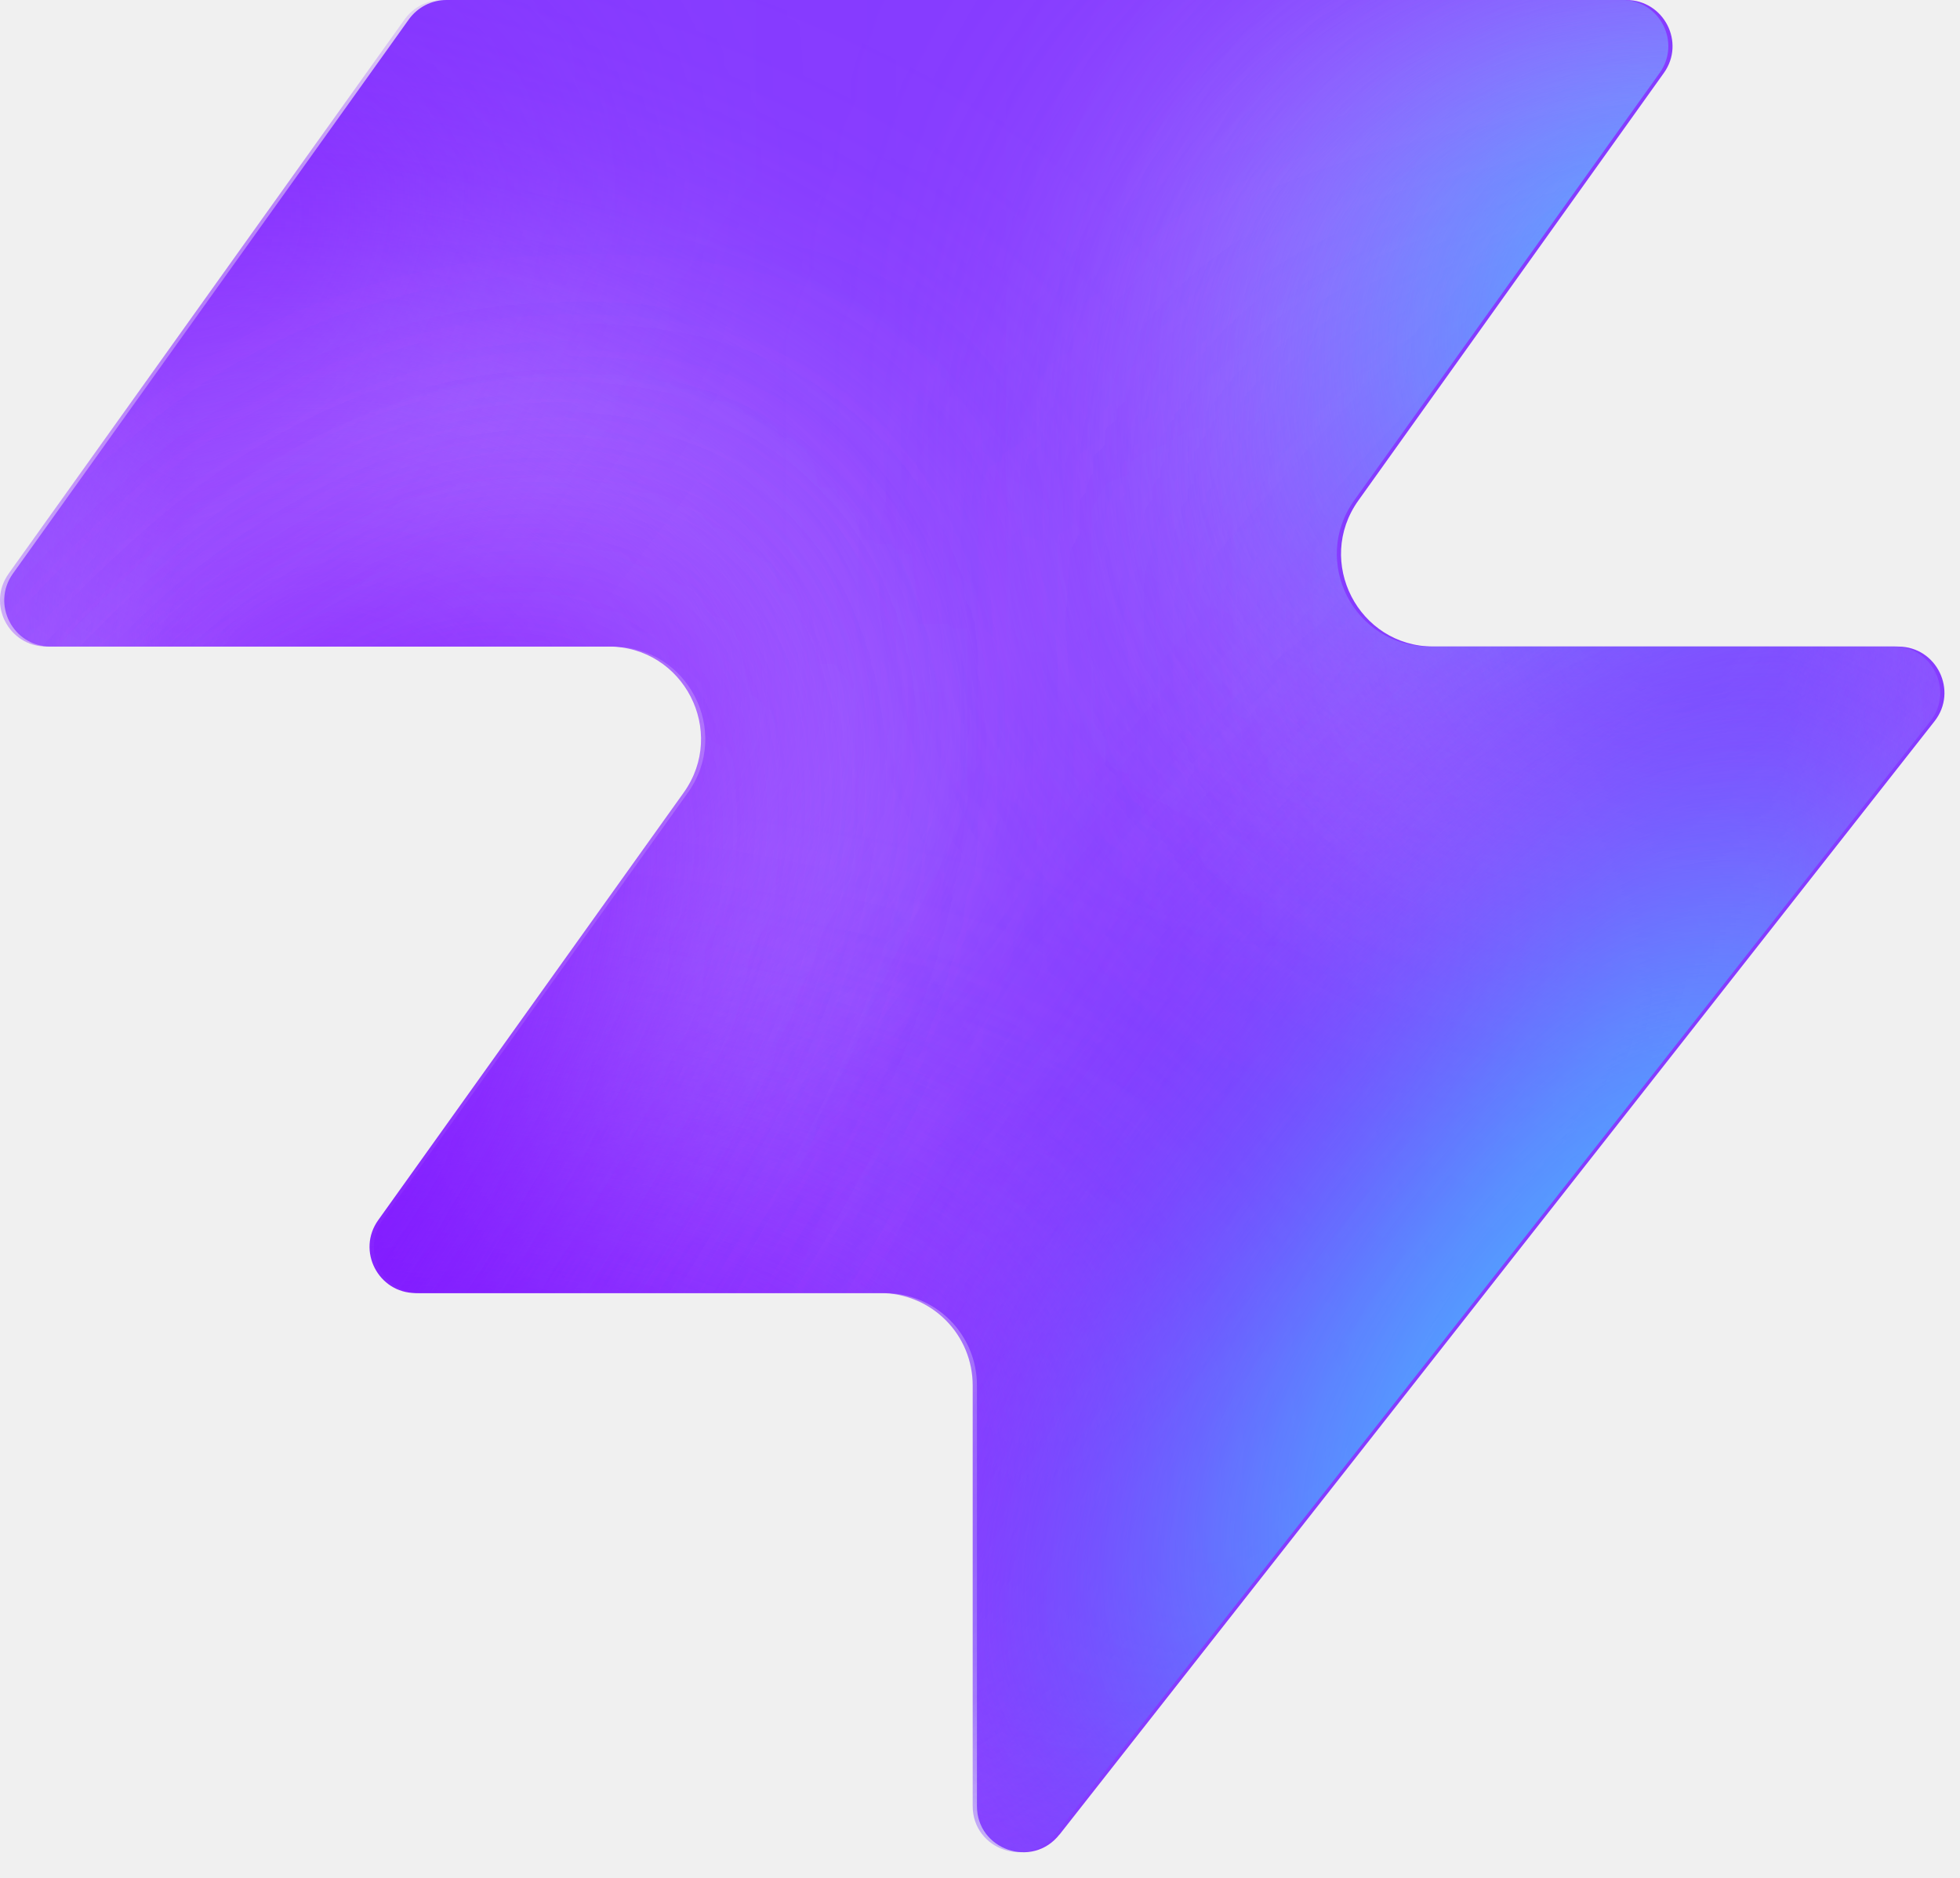
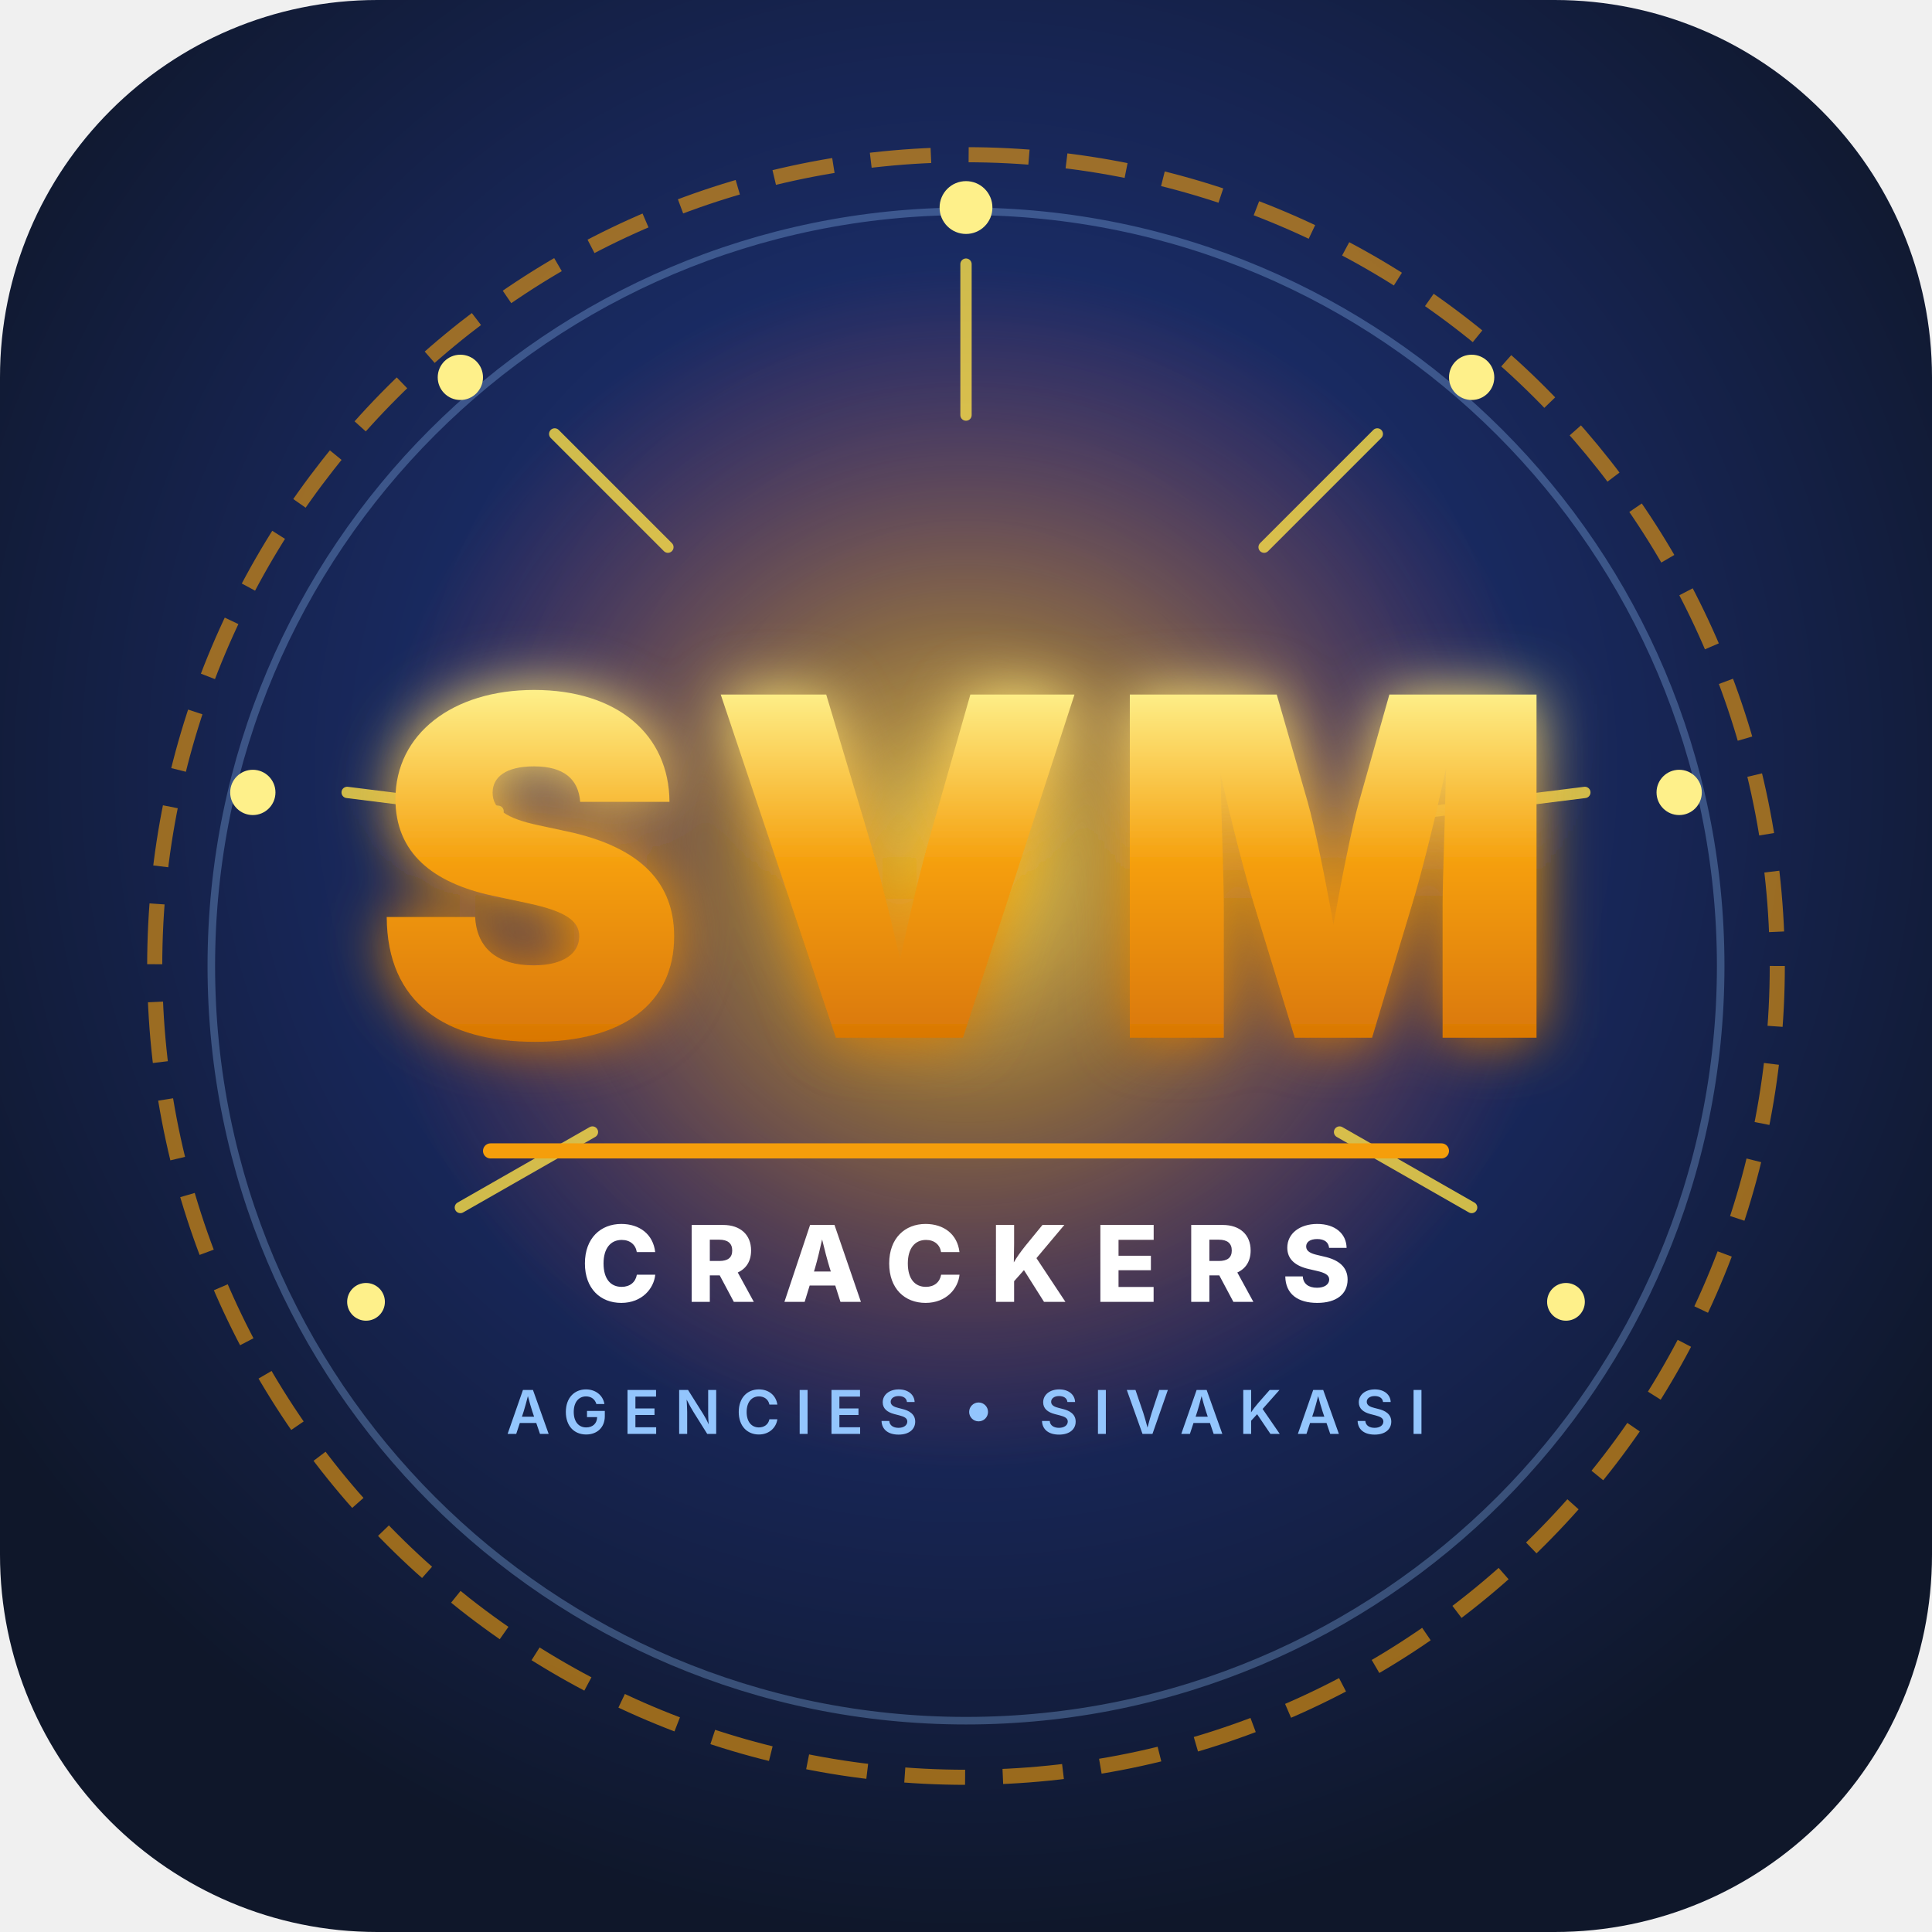
- <svg xmlns="http://www.w3.org/2000/svg" width="48" height="46" fill="none" viewBox="0 0 48 46">
-   <path fill="#863bff" d="M25.946 44.938c-.664.845-2.021.375-2.021-.698V33.937a2.26 2.26 0 0 0-2.262-2.262H10.287c-.92 0-1.456-1.04-.92-1.788l7.48-10.471c1.07-1.497 0-3.578-1.842-3.578H1.237c-.92 0-1.456-1.04-.92-1.788L10.013.474c.214-.297.556-.474.92-.474h28.894c.92 0 1.456 1.04.92 1.788l-7.48 10.471c-1.07 1.498 0 3.579 1.842 3.579h11.377c.943 0 1.473 1.088.89 1.83L25.947 44.94z" style="fill:#863bff;fill:color(display-p3 .525 .23 1);fill-opacity:1" />
-   <mask id="a" width="48" height="46" x="0" y="0" maskUnits="userSpaceOnUse" style="mask-type:alpha">
-     <path fill="#000" d="M25.842 44.938c-.664.844-2.021.375-2.021-.698V33.937a2.26 2.26 0 0 0-2.262-2.262H10.183c-.92 0-1.456-1.04-.92-1.788l7.48-10.471c1.07-1.498 0-3.579-1.842-3.579H1.133c-.92 0-1.456-1.04-.92-1.787L9.91.473c.214-.297.556-.474.92-.474h28.894c.92 0 1.456 1.04.92 1.788l-7.48 10.471c-1.07 1.498 0 3.578 1.842 3.578h11.377c.943 0 1.473 1.088.89 1.832L25.843 44.94z" style="fill:#000;fill-opacity:1" />
-   </mask>
-   <g mask="url(#a)">
-     <g filter="url(#b)">
-       <ellipse cx="5.508" cy="14.704" fill="#ede6ff" rx="5.508" ry="14.704" style="fill:#ede6ff;fill:color(display-p3 .927 .903 1);fill-opacity:1" transform="matrix(.00324 1 1 -.00324 -4.47 31.516)" />
-     </g>
-     <g filter="url(#c)">
-       <ellipse cx="10.399" cy="29.851" fill="#ede6ff" rx="10.399" ry="29.851" style="fill:#ede6ff;fill:color(display-p3 .927 .903 1);fill-opacity:1" transform="matrix(.00324 1 1 -.00324 -39.328 7.883)" />
-     </g>
-     <g filter="url(#d)">
-       <ellipse cx="5.508" cy="30.487" fill="#7e14ff" rx="5.508" ry="30.487" style="fill:#7e14ff;fill:color(display-p3 .492 .077 1);fill-opacity:1" transform="rotate(89.814 -25.913 -14.639)scale(1 -1)" />
-     </g>
-     <g filter="url(#e)">
-       <ellipse cx="5.508" cy="30.599" fill="#7e14ff" rx="5.508" ry="30.599" style="fill:#7e14ff;fill:color(display-p3 .492 .077 1);fill-opacity:1" transform="rotate(89.814 -32.644 -3.334)scale(1 -1)" />
-     </g>
-     <g filter="url(#f)">
-       <ellipse cx="5.508" cy="30.599" fill="#7e14ff" rx="5.508" ry="30.599" style="fill:#7e14ff;fill:color(display-p3 .492 .077 1);fill-opacity:1" transform="matrix(.00324 1 1 -.00324 -34.34 30.47)" />
-     </g>
-     <g filter="url(#g)">
-       <ellipse cx="14.072" cy="22.078" fill="#ede6ff" rx="14.072" ry="22.078" style="fill:#ede6ff;fill:color(display-p3 .927 .903 1);fill-opacity:1" transform="rotate(93.35 24.506 48.493)scale(-1 1)" />
-     </g>
-     <g filter="url(#h)">
-       <ellipse cx="3.47" cy="21.501" fill="#7e14ff" rx="3.47" ry="21.501" style="fill:#7e14ff;fill:color(display-p3 .492 .077 1);fill-opacity:1" transform="rotate(89.009 28.708 47.59)scale(-1 1)" />
-     </g>
-     <g filter="url(#i)">
-       <ellipse cx="3.47" cy="21.501" fill="#7e14ff" rx="3.47" ry="21.501" style="fill:#7e14ff;fill:color(display-p3 .492 .077 1);fill-opacity:1" transform="rotate(89.009 28.708 47.59)scale(-1 1)" />
-     </g>
-     <g filter="url(#j)">
-       <ellipse cx=".387" cy="8.972" fill="#7e14ff" rx="4.407" ry="29.108" style="fill:#7e14ff;fill:color(display-p3 .492 .077 1);fill-opacity:1" transform="rotate(39.51 .387 8.972)" />
-     </g>
-     <g filter="url(#k)">
-       <ellipse cx="47.523" cy="-6.092" fill="#7e14ff" rx="4.407" ry="29.108" style="fill:#7e14ff;fill:color(display-p3 .492 .077 1);fill-opacity:1" transform="rotate(37.892 47.523 -6.092)" />
-     </g>
-     <g filter="url(#l)">
-       <ellipse cx="41.412" cy="6.333" fill="#47bfff" rx="5.971" ry="9.665" style="fill:#47bfff;fill:color(display-p3 .28 .748 1);fill-opacity:1" transform="rotate(37.892 41.412 6.333)" />
-     </g>
-     <g filter="url(#m)">
-       <ellipse cx="-1.879" cy="38.332" fill="#7e14ff" rx="4.407" ry="29.108" style="fill:#7e14ff;fill:color(display-p3 .492 .077 1);fill-opacity:1" transform="rotate(37.892 -1.88 38.332)" />
-     </g>
-     <g filter="url(#n)">
-       <ellipse cx="-1.879" cy="38.332" fill="#7e14ff" rx="4.407" ry="29.108" style="fill:#7e14ff;fill:color(display-p3 .492 .077 1);fill-opacity:1" transform="rotate(37.892 -1.88 38.332)" />
-     </g>
-     <g filter="url(#o)">
-       <ellipse cx="35.651" cy="29.907" fill="#7e14ff" rx="4.407" ry="29.108" style="fill:#7e14ff;fill:color(display-p3 .492 .077 1);fill-opacity:1" transform="rotate(37.892 35.651 29.907)" />
-     </g>
-     <g filter="url(#p)">
-       <ellipse cx="38.418" cy="32.4" fill="#47bfff" rx="5.971" ry="15.297" style="fill:#47bfff;fill:color(display-p3 .28 .748 1);fill-opacity:1" transform="rotate(37.892 38.418 32.4)" />
-     </g>
-   </g>
+ <svg xmlns="http://www.w3.org/2000/svg" viewBox="0 0 512 512" width="512" height="512">
  <defs>
-     <filter id="b" width="60.045" height="41.654" x="-19.77" y="16.149" color-interpolation-filters="sRGB" filterUnits="userSpaceOnUse">
-       <feFlood flood-opacity="0" result="BackgroundImageFix" />
-       <feBlend in="SourceGraphic" in2="BackgroundImageFix" result="shape" />
-       <feGaussianBlur result="effect1_foregroundBlur_2002_17158" stdDeviation="7.659" />
-     </filter>
-     <filter id="c" width="90.34" height="51.437" x="-54.613" y="-7.533" color-interpolation-filters="sRGB" filterUnits="userSpaceOnUse">
-       <feFlood flood-opacity="0" result="BackgroundImageFix" />
-       <feBlend in="SourceGraphic" in2="BackgroundImageFix" result="shape" />
-       <feGaussianBlur result="effect1_foregroundBlur_2002_17158" stdDeviation="7.659" />
-     </filter>
-     <filter id="d" width="79.355" height="29.4" x="-49.64" y="2.03" color-interpolation-filters="sRGB" filterUnits="userSpaceOnUse">
-       <feFlood flood-opacity="0" result="BackgroundImageFix" />
-       <feBlend in="SourceGraphic" in2="BackgroundImageFix" result="shape" />
-       <feGaussianBlur result="effect1_foregroundBlur_2002_17158" stdDeviation="4.596" />
-     </filter>
-     <filter id="e" width="79.579" height="29.4" x="-45.045" y="20.029" color-interpolation-filters="sRGB" filterUnits="userSpaceOnUse">
-       <feFlood flood-opacity="0" result="BackgroundImageFix" />
-       <feBlend in="SourceGraphic" in2="BackgroundImageFix" result="shape" />
-       <feGaussianBlur result="effect1_foregroundBlur_2002_17158" stdDeviation="4.596" />
-     </filter>
-     <filter id="f" width="79.579" height="29.4" x="-43.513" y="21.178" color-interpolation-filters="sRGB" filterUnits="userSpaceOnUse">
-       <feFlood flood-opacity="0" result="BackgroundImageFix" />
-       <feBlend in="SourceGraphic" in2="BackgroundImageFix" result="shape" />
-       <feGaussianBlur result="effect1_foregroundBlur_2002_17158" stdDeviation="4.596" />
-     </filter>
-     <filter id="g" width="74.749" height="58.852" x="15.756" y="-17.901" color-interpolation-filters="sRGB" filterUnits="userSpaceOnUse">
-       <feFlood flood-opacity="0" result="BackgroundImageFix" />
-       <feBlend in="SourceGraphic" in2="BackgroundImageFix" result="shape" />
-       <feGaussianBlur result="effect1_foregroundBlur_2002_17158" stdDeviation="7.659" />
-     </filter>
-     <filter id="h" width="61.377" height="25.362" x="23.548" y="2.284" color-interpolation-filters="sRGB" filterUnits="userSpaceOnUse">
-       <feFlood flood-opacity="0" result="BackgroundImageFix" />
-       <feBlend in="SourceGraphic" in2="BackgroundImageFix" result="shape" />
-       <feGaussianBlur result="effect1_foregroundBlur_2002_17158" stdDeviation="4.596" />
-     </filter>
-     <filter id="i" width="61.377" height="25.362" x="23.548" y="2.284" color-interpolation-filters="sRGB" filterUnits="userSpaceOnUse">
-       <feFlood flood-opacity="0" result="BackgroundImageFix" />
-       <feBlend in="SourceGraphic" in2="BackgroundImageFix" result="shape" />
-       <feGaussianBlur result="effect1_foregroundBlur_2002_17158" stdDeviation="4.596" />
-     </filter>
-     <filter id="j" width="56.045" height="63.649" x="-27.636" y="-22.853" color-interpolation-filters="sRGB" filterUnits="userSpaceOnUse">
-       <feFlood flood-opacity="0" result="BackgroundImageFix" />
-       <feBlend in="SourceGraphic" in2="BackgroundImageFix" result="shape" />
-       <feGaussianBlur result="effect1_foregroundBlur_2002_17158" stdDeviation="4.596" />
-     </filter>
-     <filter id="k" width="54.814" height="64.646" x="20.116" y="-38.415" color-interpolation-filters="sRGB" filterUnits="userSpaceOnUse">
-       <feFlood flood-opacity="0" result="BackgroundImageFix" />
-       <feBlend in="SourceGraphic" in2="BackgroundImageFix" result="shape" />
-       <feGaussianBlur result="effect1_foregroundBlur_2002_17158" stdDeviation="4.596" />
-     </filter>
-     <filter id="l" width="33.541" height="35.313" x="24.641" y="-11.323" color-interpolation-filters="sRGB" filterUnits="userSpaceOnUse">
-       <feFlood flood-opacity="0" result="BackgroundImageFix" />
-       <feBlend in="SourceGraphic" in2="BackgroundImageFix" result="shape" />
-       <feGaussianBlur result="effect1_foregroundBlur_2002_17158" stdDeviation="4.596" />
-     </filter>
-     <filter id="m" width="54.814" height="64.646" x="-29.286" y="6.009" color-interpolation-filters="sRGB" filterUnits="userSpaceOnUse">
-       <feFlood flood-opacity="0" result="BackgroundImageFix" />
-       <feBlend in="SourceGraphic" in2="BackgroundImageFix" result="shape" />
-       <feGaussianBlur result="effect1_foregroundBlur_2002_17158" stdDeviation="4.596" />
-     </filter>
-     <filter id="n" width="54.814" height="64.646" x="-29.286" y="6.009" color-interpolation-filters="sRGB" filterUnits="userSpaceOnUse">
-       <feFlood flood-opacity="0" result="BackgroundImageFix" />
-       <feBlend in="SourceGraphic" in2="BackgroundImageFix" result="shape" />
-       <feGaussianBlur result="effect1_foregroundBlur_2002_17158" stdDeviation="4.596" />
-     </filter>
-     <filter id="o" width="54.814" height="64.646" x="8.244" y="-2.416" color-interpolation-filters="sRGB" filterUnits="userSpaceOnUse">
-       <feFlood flood-opacity="0" result="BackgroundImageFix" />
-       <feBlend in="SourceGraphic" in2="BackgroundImageFix" result="shape" />
-       <feGaussianBlur result="effect1_foregroundBlur_2002_17158" stdDeviation="4.596" />
-     </filter>
-     <filter id="p" width="39.409" height="43.623" x="18.713" y="10.588" color-interpolation-filters="sRGB" filterUnits="userSpaceOnUse">
-       <feFlood flood-opacity="0" result="BackgroundImageFix" />
-       <feBlend in="SourceGraphic" in2="BackgroundImageFix" result="shape" />
-       <feGaussianBlur result="effect1_foregroundBlur_2002_17158" stdDeviation="4.596" />
+     <radialGradient id="bgGrad" cx="50%" cy="40%" r="60%">
+       <stop offset="0%" stop-color="#1E3A8A" />
+       <stop offset="60%" stop-color="#172554" />
+       <stop offset="100%" stop-color="#0F172A" />
+     </radialGradient>
+     <radialGradient id="sparkleGlow" cx="50%" cy="50%" r="50%">
+       <stop offset="0%" stop-color="#FDE047" stop-opacity="0.9" />
+       <stop offset="40%" stop-color="#F59E0B" stop-opacity="0.5" />
+       <stop offset="100%" stop-color="#EF4444" stop-opacity="0" />
+     </radialGradient>
+     <linearGradient id="goldGrad" x1="0%" y1="0%" x2="0%" y2="100%">
+       <stop offset="0%" stop-color="#FEF08A" />
+       <stop offset="50%" stop-color="#F59E0B" />
+       <stop offset="100%" stop-color="#D97706" />
+     </linearGradient>
+     <filter id="glow" x="-20%" y="-20%" width="140%" height="140%">
+       <feGaussianBlur stdDeviation="8" result="blur" />
+       <feComposite in="SourceGraphic" in2="blur" operator="over" />
    </filter>
  </defs>
+   <rect width="512" height="512" rx="100" fill="url(#bgGrad)" />
+   <circle cx="256" cy="256" r="215" fill="none" stroke="#F59E0B" stroke-width="4" stroke-opacity="0.6" stroke-dasharray="16 10" />
+   <circle cx="256" cy="256" r="200" fill="none" stroke="#93C5FD" stroke-width="2" stroke-opacity="0.3" />
+   <circle cx="256" cy="230" r="160" fill="url(#sparkleGlow)" />
+   <g stroke="#FDE047" stroke-width="3" stroke-linecap="round" opacity="0.8">
+     <line x1="256" y1="70" x2="256" y2="110" />
+     <line x1="365" y1="115" x2="335" y2="145" />
+     <line x1="420" y1="210" x2="380" y2="215" />
+     <line x1="390" y1="320" x2="355" y2="300" />
+     <line x1="147" y1="115" x2="177" y2="145" />
+     <line x1="92" y1="210" x2="132" y2="215" />
+     <line x1="122" y1="320" x2="157" y2="300" />
+   </g>
+   <g fill="#FEF08A">
+     <circle cx="256" cy="55" r="7" />
+     <circle cx="390" cy="100" r="6" />
+     <circle cx="122" cy="100" r="6" />
+     <circle cx="445" cy="210" r="6" />
+     <circle cx="67" cy="210" r="6" />
+     <circle cx="415" cy="345" r="5" />
+     <circle cx="97" cy="345" r="5" />
+   </g>
+   <text x="256" y="275" text-anchor="middle" font-family="'Plus Jakarta Sans', 'Inter', -apple-system, sans-serif" font-weight="900" font-size="125" letter-spacing="6" fill="url(#goldGrad)" filter="url(#glow)">
+     SVM
+   </text>
+   <line x1="130" y1="305" x2="382" y2="305" stroke="#F59E0B" stroke-width="4" stroke-linecap="round" />
+   <text x="256" y="345" text-anchor="middle" font-family="'Inter', -apple-system, sans-serif" font-weight="800" font-size="28" letter-spacing="7" fill="#FFFFFF">
+     CRACKERS
+   </text>
+   <text x="256" y="380" text-anchor="middle" font-family="'Inter', -apple-system, sans-serif" font-weight="600" font-size="16" letter-spacing="4" fill="#93C5FD">
+     AGENCIES • SIVAKASI
+   </text>
</svg>
